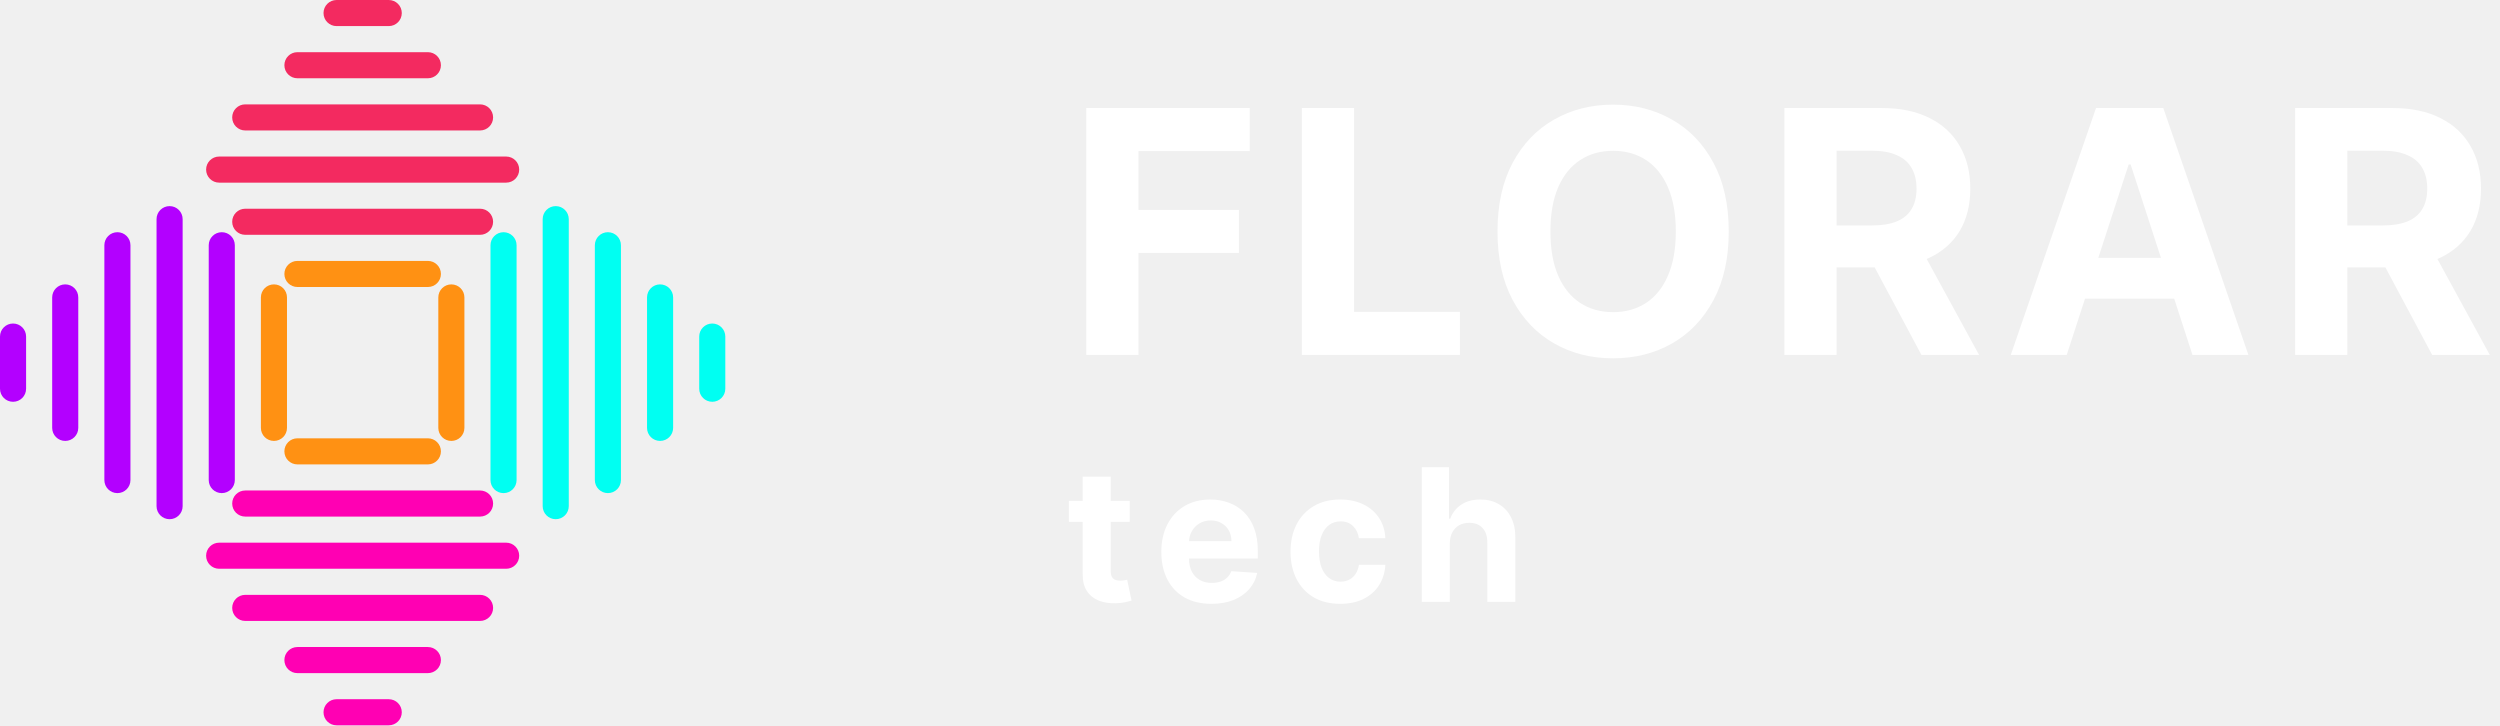
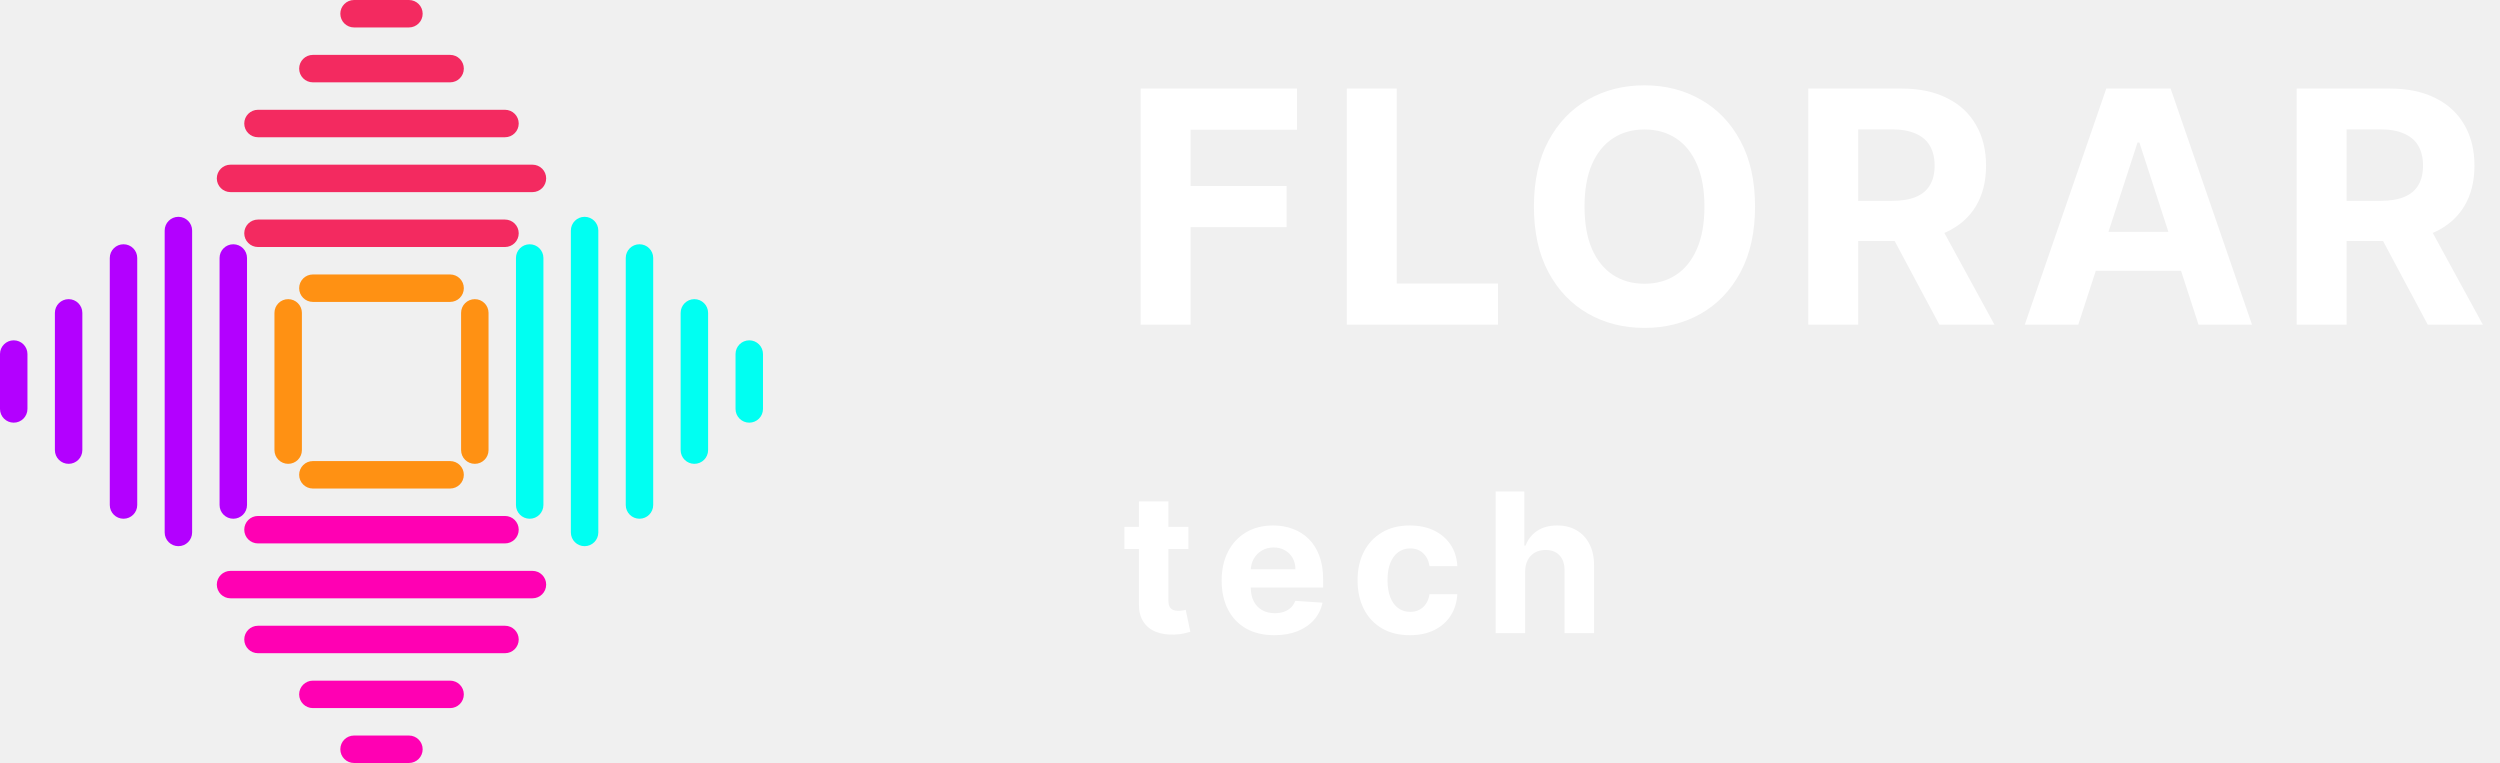
- <svg xmlns="http://www.w3.org/2000/svg" width="162" height="47" viewBox="0 0 162 47" fill="none">
+ <svg xmlns="http://www.w3.org/2000/svg" width="154" height="47" viewBox="0 0 154 47" fill="none">
  <rect x="20.964" width="5.072" height="1.691" rx="0.845" fill="#F32A60" />
  <rect x="18.428" y="3.381" width="10.144" height="1.691" rx="0.845" fill="#F32A60" />
  <rect x="18.428" y="16.907" width="10.144" height="1.691" rx="0.845" fill="#FF9113" />
  <rect x="15.046" y="6.763" width="16.907" height="1.691" rx="0.845" fill="#F32A60" />
  <rect x="15.046" y="13.525" width="16.907" height="1.691" rx="0.845" fill="#F32A60" />
  <rect x="13.356" y="10.144" width="20.288" height="1.691" rx="0.845" fill="#F32A60" />
  <rect width="5.072" height="1.691" rx="0.845" transform="matrix(1 0 0 -1 20.9639 47)" fill="#FF00B3" />
  <rect width="10.144" height="1.691" rx="0.845" transform="matrix(1 0 0 -1 18.4277 43.6187)" fill="#FF00B3" />
  <rect width="10.144" height="1.691" rx="0.845" transform="matrix(1 0 0 -1 18.4277 30.0935)" fill="#FF9113" />
  <rect width="16.907" height="1.691" rx="0.845" transform="matrix(1 0 0 -1 15.0464 40.2374)" fill="#FF00B3" />
  <rect width="16.907" height="1.691" rx="0.845" transform="matrix(1 0 0 -1 15.0464 33.4748)" fill="#FF00B3" />
  <rect width="20.288" height="1.691" rx="0.845" transform="matrix(1 0 0 -1 13.356 36.8561)" fill="#FF00B3" />
  <rect x="47" y="20.964" width="5.072" height="1.691" rx="0.845" transform="rotate(90 47 20.964)" fill="#00FFF2" />
  <rect x="43.619" y="18.428" width="10.144" height="1.691" rx="0.845" transform="rotate(90 43.6187 18.428)" fill="#00FFF2" />
  <rect x="30.094" y="18.428" width="10.144" height="1.691" rx="0.845" transform="rotate(90 30.0938 18.428)" fill="#FF9113" />
  <rect x="40.237" y="15.047" width="16.907" height="1.691" rx="0.845" transform="rotate(90 40.2373 15.0468)" fill="#00FFF2" />
  <rect x="33.475" y="15.047" width="16.907" height="1.691" rx="0.845" transform="rotate(90 33.4746 15.0468)" fill="#00FFF2" />
  <rect x="36.856" y="13.356" width="20.288" height="1.691" rx="0.845" transform="rotate(90 36.856 13.3561)" fill="#00FFF2" />
  <rect width="5.072" height="1.691" rx="0.845" transform="matrix(4.37114e-08 1 1 -4.37114e-08 0 20.964)" fill="#B300FF" />
  <rect width="10.144" height="1.691" rx="0.845" transform="matrix(4.37114e-08 1 1 -4.37114e-08 3.38135 18.428)" fill="#B300FF" />
  <rect width="10.144" height="1.691" rx="0.845" transform="matrix(4.37114e-08 1 1 -4.37114e-08 16.9062 18.428)" fill="#FF9113" />
  <rect width="16.907" height="1.691" rx="0.845" transform="matrix(4.37114e-08 1 1 -4.37114e-08 6.7627 15.0468)" fill="#B300FF" />
  <rect width="16.907" height="1.691" rx="0.845" transform="matrix(4.37114e-08 1 1 -4.37114e-08 13.5254 15.0468)" fill="#B300FF" />
  <rect width="20.288" height="1.691" rx="0.845" transform="matrix(4.37114e-08 1 1 -4.37114e-08 10.144 13.3561)" fill="#B300FF" />
  <path d="M73.206 32.455V33.818H69.264V32.455H73.206ZM70.159 30.886H71.974V36.989C71.974 37.156 72 37.287 72.051 37.381C72.102 37.472 72.173 37.535 72.264 37.572C72.358 37.609 72.466 37.628 72.588 37.628C72.673 37.628 72.758 37.621 72.844 37.606C72.929 37.59 72.994 37.577 73.04 37.568L73.325 38.919C73.234 38.947 73.106 38.98 72.942 39.017C72.777 39.057 72.577 39.081 72.341 39.09C71.903 39.106 71.52 39.048 71.19 38.915C70.864 38.781 70.609 38.574 70.428 38.293C70.246 38.011 70.156 37.656 70.159 37.227V30.886ZM78.501 39.128C77.828 39.128 77.248 38.992 76.763 38.719C76.279 38.443 75.907 38.054 75.646 37.551C75.385 37.045 75.254 36.447 75.254 35.757C75.254 35.084 75.385 34.493 75.646 33.984C75.907 33.476 76.275 33.08 76.75 32.795C77.227 32.511 77.787 32.369 78.429 32.369C78.861 32.369 79.263 32.439 79.635 32.578C80.01 32.715 80.336 32.92 80.615 33.196C80.896 33.472 81.115 33.818 81.271 34.236C81.427 34.651 81.505 35.136 81.505 35.693V36.192H75.978V35.067H79.797C79.797 34.805 79.74 34.574 79.626 34.372C79.513 34.17 79.355 34.013 79.153 33.899C78.954 33.783 78.723 33.724 78.459 33.724C78.183 33.724 77.939 33.788 77.726 33.916C77.515 34.041 77.351 34.21 77.231 34.423C77.112 34.633 77.051 34.868 77.048 35.126V36.196C77.048 36.52 77.108 36.8 77.227 37.035C77.349 37.271 77.521 37.453 77.743 37.581C77.964 37.709 78.227 37.773 78.531 37.773C78.733 37.773 78.917 37.744 79.085 37.688C79.253 37.631 79.396 37.545 79.515 37.432C79.635 37.318 79.726 37.179 79.788 37.014L81.467 37.125C81.382 37.528 81.207 37.881 80.943 38.182C80.681 38.48 80.344 38.713 79.929 38.881C79.517 39.045 79.041 39.128 78.501 39.128ZM86.847 39.128C86.177 39.128 85.6 38.986 85.117 38.702C84.637 38.415 84.268 38.017 84.009 37.508C83.754 37 83.626 36.415 83.626 35.753C83.626 35.082 83.755 34.494 84.014 33.989C84.275 33.48 84.646 33.084 85.126 32.8C85.606 32.513 86.177 32.369 86.839 32.369C87.41 32.369 87.91 32.473 88.339 32.68C88.768 32.888 89.107 33.179 89.357 33.554C89.607 33.929 89.745 34.369 89.771 34.875H88.058C88.009 34.548 87.882 34.285 87.674 34.087C87.47 33.885 87.201 33.784 86.869 33.784C86.588 33.784 86.342 33.861 86.132 34.014C85.924 34.165 85.762 34.385 85.646 34.675C85.529 34.965 85.471 35.315 85.471 35.727C85.471 36.145 85.528 36.5 85.641 36.793C85.758 37.085 85.921 37.308 86.132 37.462C86.342 37.615 86.588 37.692 86.869 37.692C87.076 37.692 87.262 37.649 87.427 37.564C87.595 37.479 87.732 37.355 87.84 37.193C87.951 37.028 88.024 36.831 88.058 36.601H89.771C89.742 37.101 89.606 37.541 89.362 37.922C89.12 38.3 88.786 38.595 88.36 38.808C87.934 39.021 87.43 39.128 86.847 39.128ZM93.948 35.216V39H92.133V30.273H93.897V33.609H93.974C94.122 33.223 94.36 32.92 94.69 32.702C95.019 32.48 95.433 32.369 95.93 32.369C96.384 32.369 96.781 32.469 97.119 32.668C97.46 32.864 97.724 33.146 97.911 33.516C98.102 33.882 98.195 34.321 98.193 34.832V39H96.377V35.156C96.38 34.753 96.278 34.439 96.07 34.215C95.866 33.99 95.579 33.878 95.21 33.878C94.963 33.878 94.744 33.93 94.553 34.035C94.366 34.141 94.218 34.294 94.11 34.496C94.005 34.695 93.951 34.935 93.948 35.216Z" fill="white" />
-   <path d="M70.391 23V7H80.984V9.789H73.773V13.602H80.281V16.391H73.773V23H70.391ZM84.36 23V7H87.743V20.211H94.602V23H84.36ZM112.022 15C112.022 16.745 111.692 18.229 111.03 19.453C110.374 20.677 109.478 21.612 108.343 22.258C107.212 22.898 105.942 23.219 104.53 23.219C103.108 23.219 101.832 22.896 100.702 22.25C99.572 21.604 98.678 20.669 98.022 19.445C97.366 18.221 97.038 16.74 97.038 15C97.038 13.255 97.366 11.771 98.022 10.547C98.678 9.323 99.572 8.391 100.702 7.75C101.832 7.104 103.108 6.781 104.53 6.781C105.942 6.781 107.212 7.104 108.343 7.75C109.478 8.391 110.374 9.323 111.03 10.547C111.692 11.771 112.022 13.255 112.022 15ZM108.593 15C108.593 13.87 108.423 12.917 108.085 12.141C107.751 11.365 107.28 10.776 106.671 10.375C106.061 9.974 105.348 9.773 104.53 9.773C103.712 9.773 102.999 9.974 102.389 10.375C101.78 10.776 101.306 11.365 100.968 12.141C100.634 12.917 100.468 13.87 100.468 15C100.468 16.13 100.634 17.083 100.968 17.859C101.306 18.635 101.78 19.224 102.389 19.625C102.999 20.026 103.712 20.227 104.53 20.227C105.348 20.227 106.061 20.026 106.671 19.625C107.28 19.224 107.751 18.635 108.085 17.859C108.423 17.083 108.593 16.13 108.593 15ZM115.628 23V7H121.941C123.149 7 124.18 7.216 125.034 7.648C125.894 8.076 126.547 8.682 126.995 9.469C127.448 10.25 127.675 11.169 127.675 12.227C127.675 13.289 127.446 14.203 126.988 14.969C126.529 15.729 125.865 16.312 124.995 16.719C124.131 17.125 123.084 17.328 121.855 17.328H117.628V14.609H121.308C121.954 14.609 122.49 14.521 122.917 14.344C123.344 14.167 123.662 13.901 123.87 13.547C124.084 13.193 124.191 12.753 124.191 12.227C124.191 11.695 124.084 11.247 123.87 10.883C123.662 10.518 123.342 10.242 122.909 10.055C122.482 9.862 121.943 9.766 121.292 9.766H119.011V23H115.628ZM124.269 15.719L128.245 23H124.511L120.62 15.719H124.269ZM133.923 23H130.298L135.822 7H140.181L145.697 23H142.072L138.064 10.656H137.939L133.923 23ZM133.697 16.711H142.259V19.352H133.697V16.711ZM148.723 23V7H155.035C156.243 7 157.275 7.216 158.129 7.648C158.988 8.076 159.642 8.682 160.09 9.469C160.543 10.25 160.77 11.169 160.77 12.227C160.77 13.289 160.54 14.203 160.082 14.969C159.624 15.729 158.96 16.312 158.09 16.719C157.225 17.125 156.178 17.328 154.949 17.328H150.723V14.609H154.402C155.048 14.609 155.585 14.521 156.012 14.344C156.439 14.167 156.757 13.901 156.965 13.547C157.178 13.193 157.285 12.753 157.285 12.227C157.285 11.695 157.178 11.247 156.965 10.883C156.757 10.518 156.436 10.242 156.004 10.055C155.577 9.862 155.038 9.766 154.387 9.766H152.105V23H148.723ZM157.363 15.719L161.34 23H157.605L153.715 15.719H157.363Z" fill="white" />
+   <path d="M70.264 20V5.455H79.895V7.99H73.34V11.456H79.256V13.992H73.34V20H70.264ZM82.963 20V5.455H86.039V17.465H92.275V20H82.963ZM108.111 12.727C108.111 14.313 107.81 15.663 107.209 16.776C106.613 17.888 105.798 18.738 104.766 19.325C103.739 19.908 102.583 20.199 101.3 20.199C100.007 20.199 98.847 19.905 97.82 19.318C96.793 18.731 95.981 17.881 95.384 16.768C94.787 15.656 94.489 14.309 94.489 12.727C94.489 11.141 94.787 9.792 95.384 8.679C95.981 7.566 96.793 6.719 97.82 6.136C98.847 5.549 100.007 5.256 101.3 5.256C102.583 5.256 103.739 5.549 104.766 6.136C105.798 6.719 106.613 7.566 107.209 8.679C107.81 9.792 108.111 11.141 108.111 12.727ZM104.993 12.727C104.993 11.7 104.839 10.833 104.532 10.128C104.229 9.422 103.8 8.887 103.246 8.523C102.692 8.158 102.043 7.976 101.3 7.976C100.557 7.976 99.908 8.158 99.354 8.523C98.8 8.887 98.369 9.422 98.061 10.128C97.758 10.833 97.607 11.7 97.607 12.727C97.607 13.755 97.758 14.621 98.061 15.327C98.369 16.032 98.8 16.567 99.354 16.932C99.908 17.296 100.557 17.479 101.3 17.479C102.043 17.479 102.692 17.296 103.246 16.932C103.8 16.567 104.229 16.032 104.532 15.327C104.839 14.621 104.993 13.755 104.993 12.727ZM111.389 20V5.455H117.128C118.226 5.455 119.164 5.651 119.94 6.044C120.722 6.432 121.316 6.984 121.723 7.699C122.135 8.409 122.341 9.245 122.341 10.206C122.341 11.172 122.133 12.003 121.716 12.699C121.299 13.39 120.696 13.921 119.905 14.29C119.119 14.659 118.167 14.844 117.05 14.844H113.207V12.372H116.553C117.14 12.372 117.627 12.292 118.016 12.131C118.404 11.97 118.693 11.728 118.882 11.406C119.076 11.084 119.173 10.684 119.173 10.206C119.173 9.723 119.076 9.316 118.882 8.984C118.693 8.653 118.402 8.402 118.009 8.232C117.62 8.056 117.13 7.969 116.538 7.969H114.464V20H111.389ZM119.244 13.381L122.859 20H119.464L115.928 13.381H119.244ZM128.021 20H124.726L129.747 5.455H133.71L138.724 20H135.429L131.786 8.778H131.672L128.021 20ZM127.815 14.283H135.599V16.683H127.815V14.283ZM141.475 20V5.455H147.214C148.312 5.455 149.25 5.651 150.026 6.044C150.808 6.432 151.402 6.984 151.809 7.699C152.221 8.409 152.427 9.245 152.427 10.206C152.427 11.172 152.219 12.003 151.802 12.699C151.385 13.39 150.781 13.921 149.991 14.29C149.205 14.659 148.253 14.844 147.136 14.844H143.293V12.372H146.638C147.226 12.372 147.713 12.292 148.102 12.131C148.49 11.97 148.779 11.728 148.968 11.406C149.162 11.084 149.259 10.684 149.259 10.206C149.259 9.723 149.162 9.316 148.968 8.984C148.779 8.653 148.487 8.402 148.094 8.232C147.706 8.056 147.216 7.969 146.624 7.969H144.55V20H141.475ZM149.33 13.381L152.945 20H149.55L146.013 13.381H149.33Z" fill="white" />
</svg>
